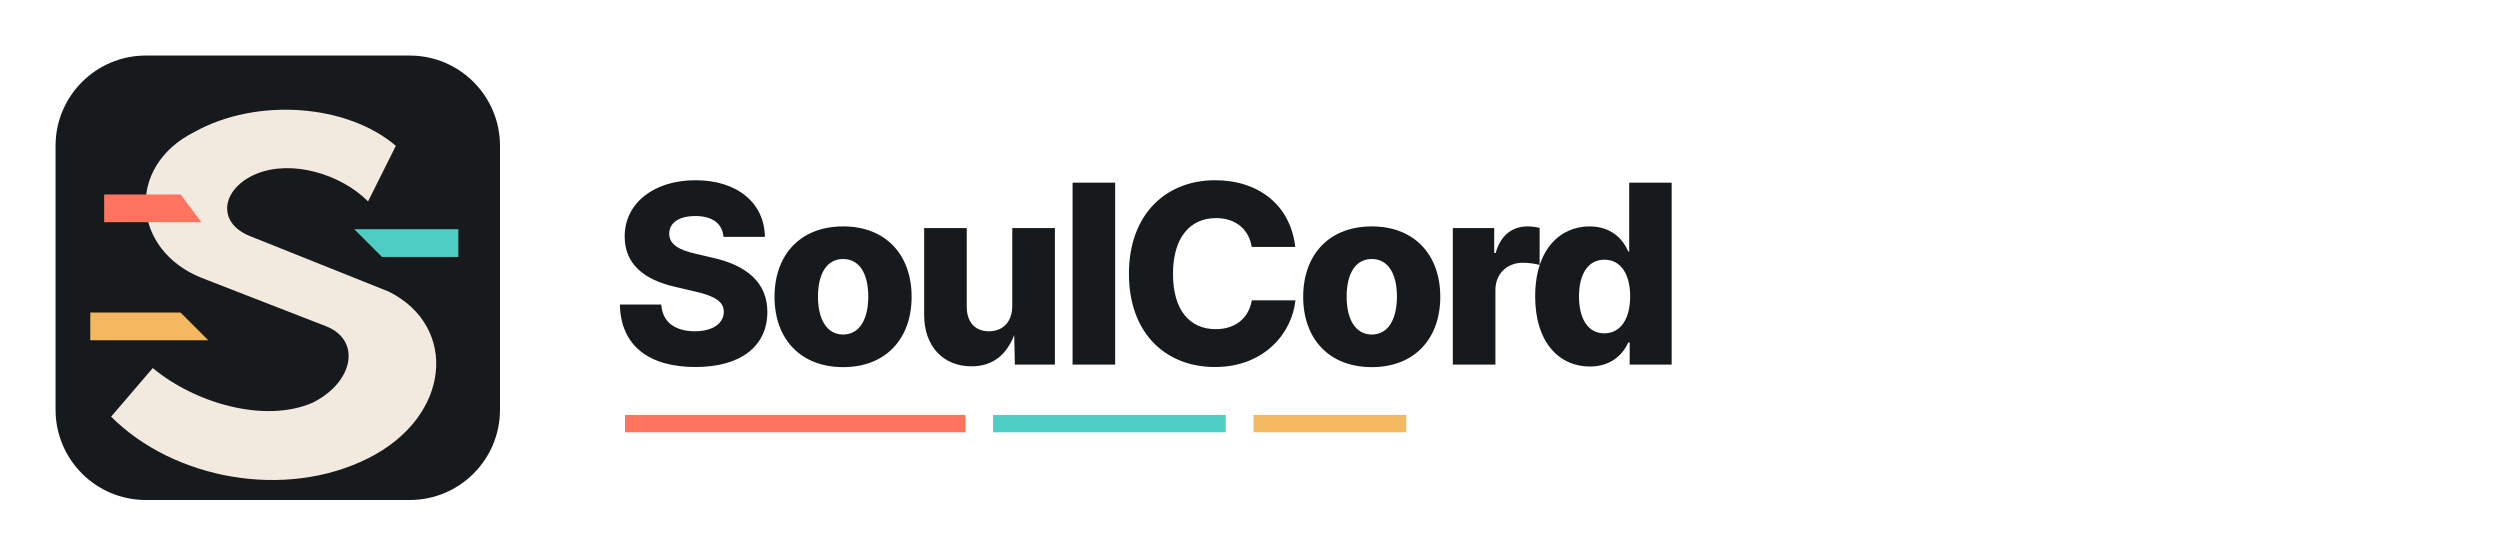
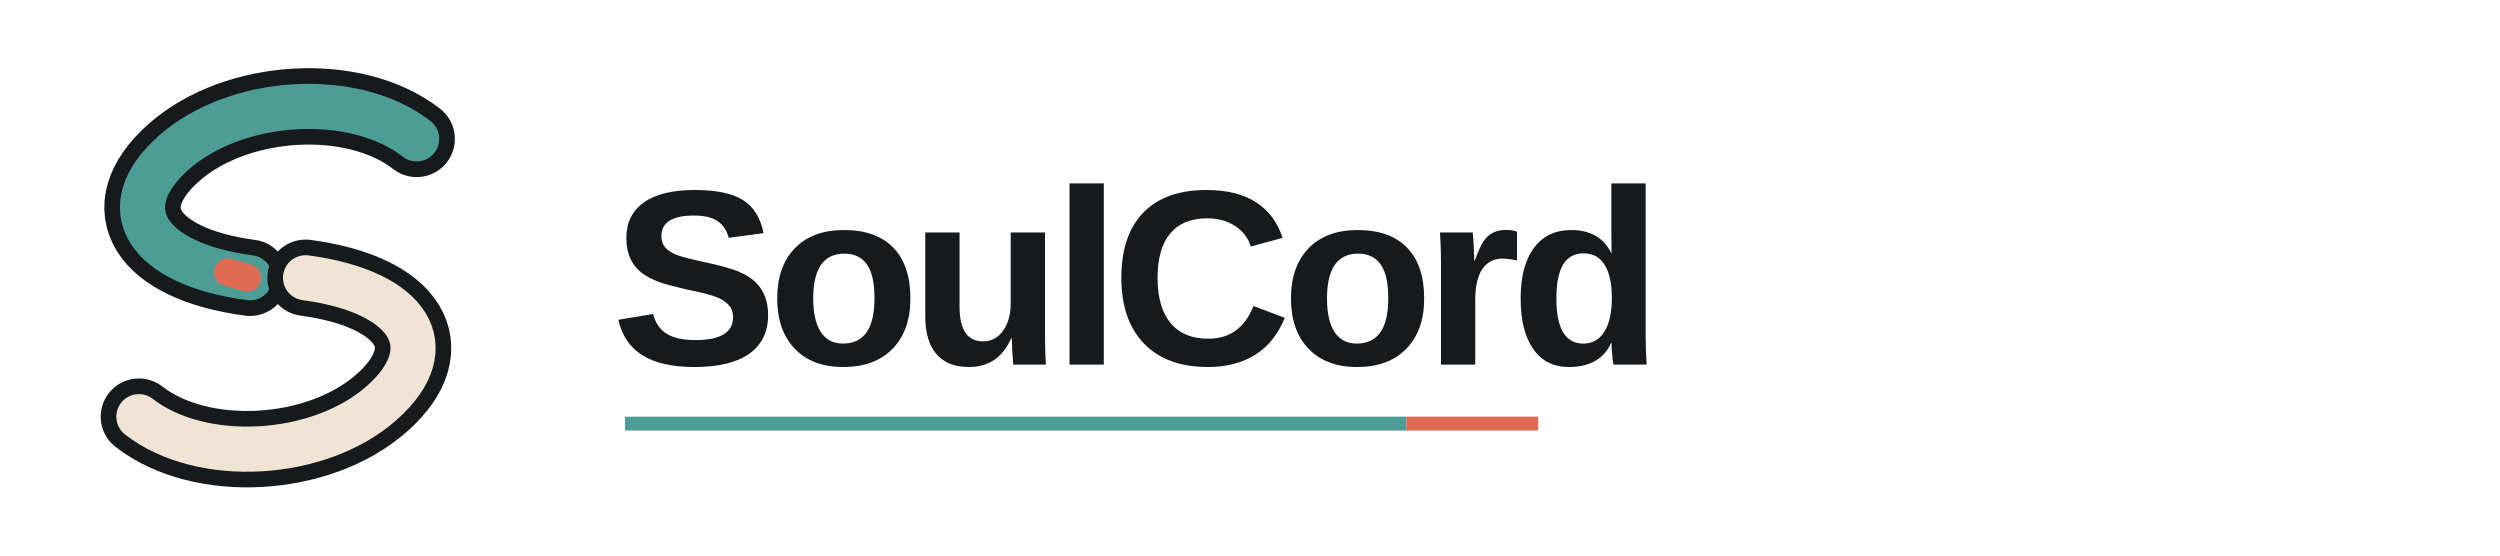
<svg xmlns="http://www.w3.org/2000/svg" viewBox="0 0 720 160" role="img" aria-labelledby="title description">
-   <g transform="translate(16 16) scale(2)">
-     <rect width="64" height="64" rx="13" fill="#171a1c" />
-     <path d="M49 13C42 7 29 6 20 11C10 16 11 28 21 32L39 39C44 41 43 47 37 50C30 53 20 50 14 45L8 52C17 61 33 64 45 58C57 52 58 39 48 34L28 26C23 24 24 19 29 17C34 15 41 17 45 21Z" fill="#f2eadf" />
-     <path d="M7 20H18L21 24H7Z" fill="#ff735f" />
-     <path d="M43 25H58V29H47Z" fill="#4ecdc4" />
-     <path d="M5 37H18L22 41H5Z" fill="#f4b860" />
+   <g transform="translate(16 16) scale(2)" fill="none" stroke-linecap="round" stroke-linejoin="round">
+     <path d="M52 12C43 5 26 6 17 14C8 22 13 30 28 32" stroke="#171a1c" stroke-width="11" />
+     <path d="M52 12C43 5 26 6 17 14C8 22 13 30 28 32" stroke="#4b9d96" stroke-width="6.5" />
+     <path d="M36 32C51 34 56 42 47 50C38 58 21 59 12 52" stroke="#171a1c" stroke-width="11" />
+     <path d="M36 32C51 34 56 42 47 50C38 58 21 59 12 52" stroke="#f0e5d5" stroke-width="6.5" />
+     <path d="M27.6 32L24.8 31.2" stroke="#df6b52" stroke-width="4" />
  </g>
-   <text x="176" y="105" fill="#171a1c" font-family="Inter, Segoe UI, sans-serif" font-size="72" font-weight="760" letter-spacing="-3">SoulCord</text>
-   <path d="M180 122H278" stroke="#ff735f" stroke-width="5" />
-   <path d="M286 122H353" stroke="#4ecdc4" stroke-width="5" />
-   <path d="M361 122H405" stroke="#f4b860" stroke-width="5" />
+   <text x="176" y="105" fill="#171a1c" font-family="Segoe UI, Arial, sans-serif" font-size="72" font-weight="700" letter-spacing="-3">SoulCord</text>
+   <path d="M180 122H405" stroke="#4b9d96" stroke-width="4" />
+   <path d="M405 122H443" stroke="#df6b52" stroke-width="4" />
</svg>
